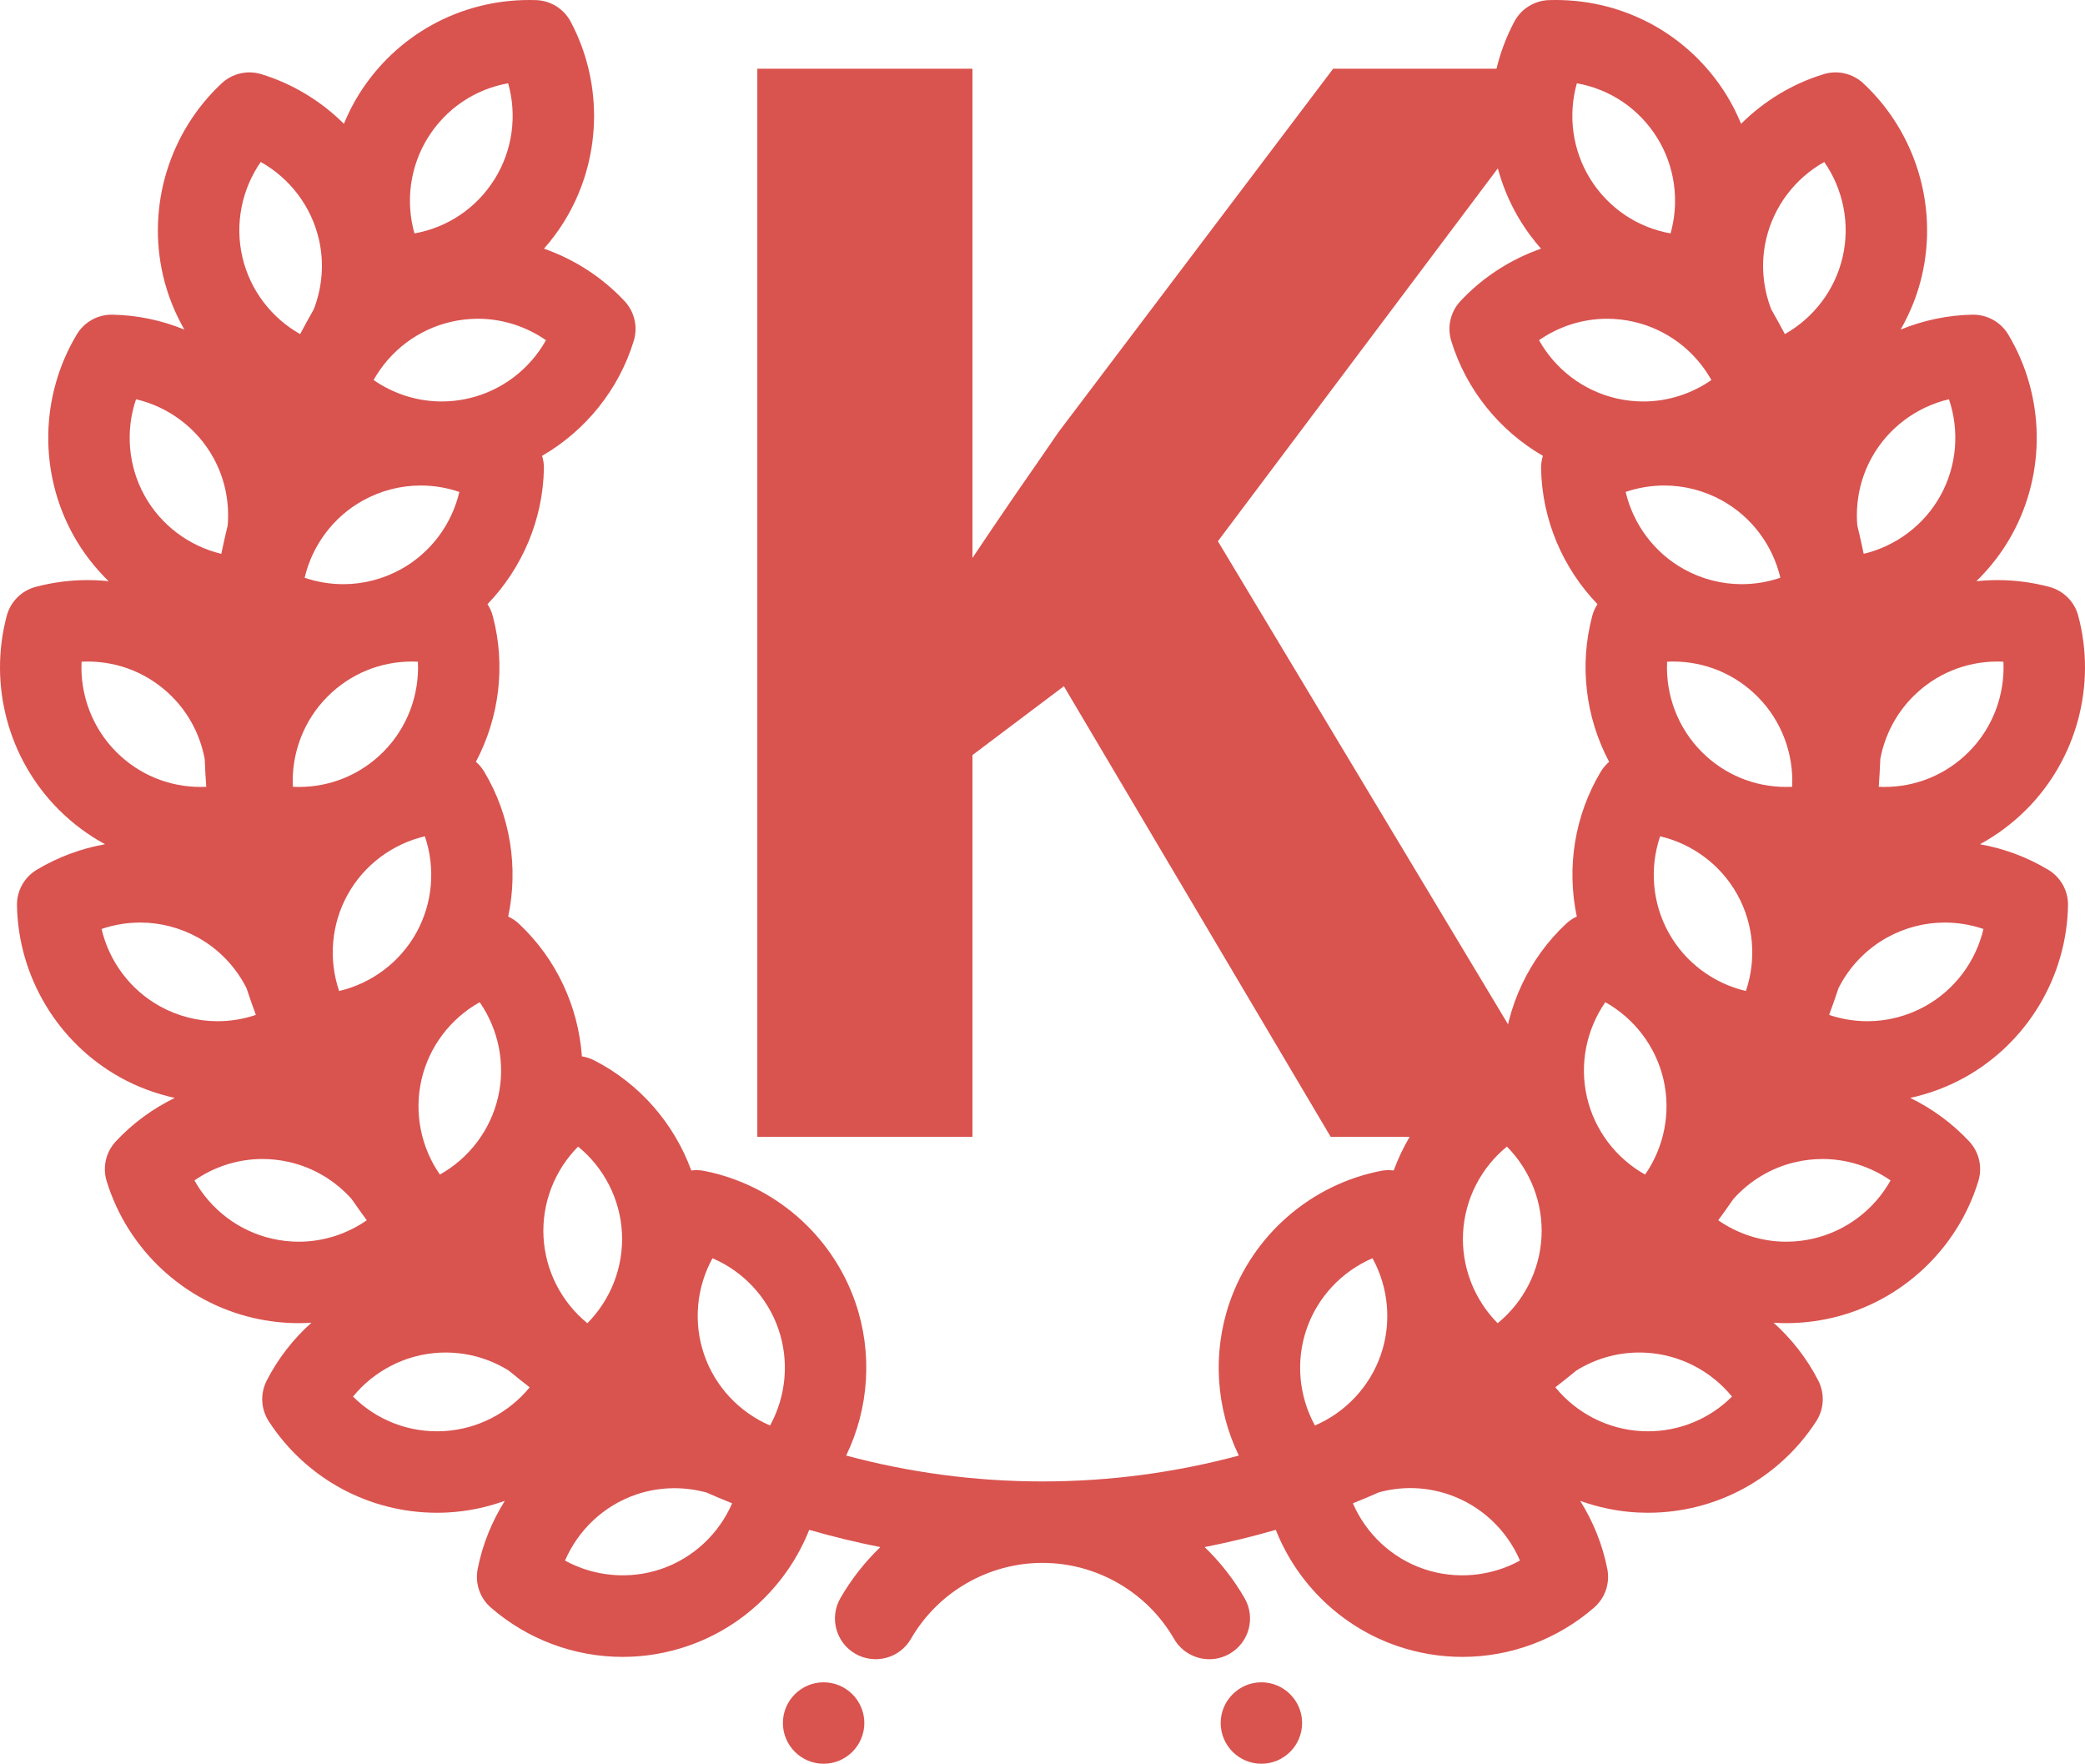
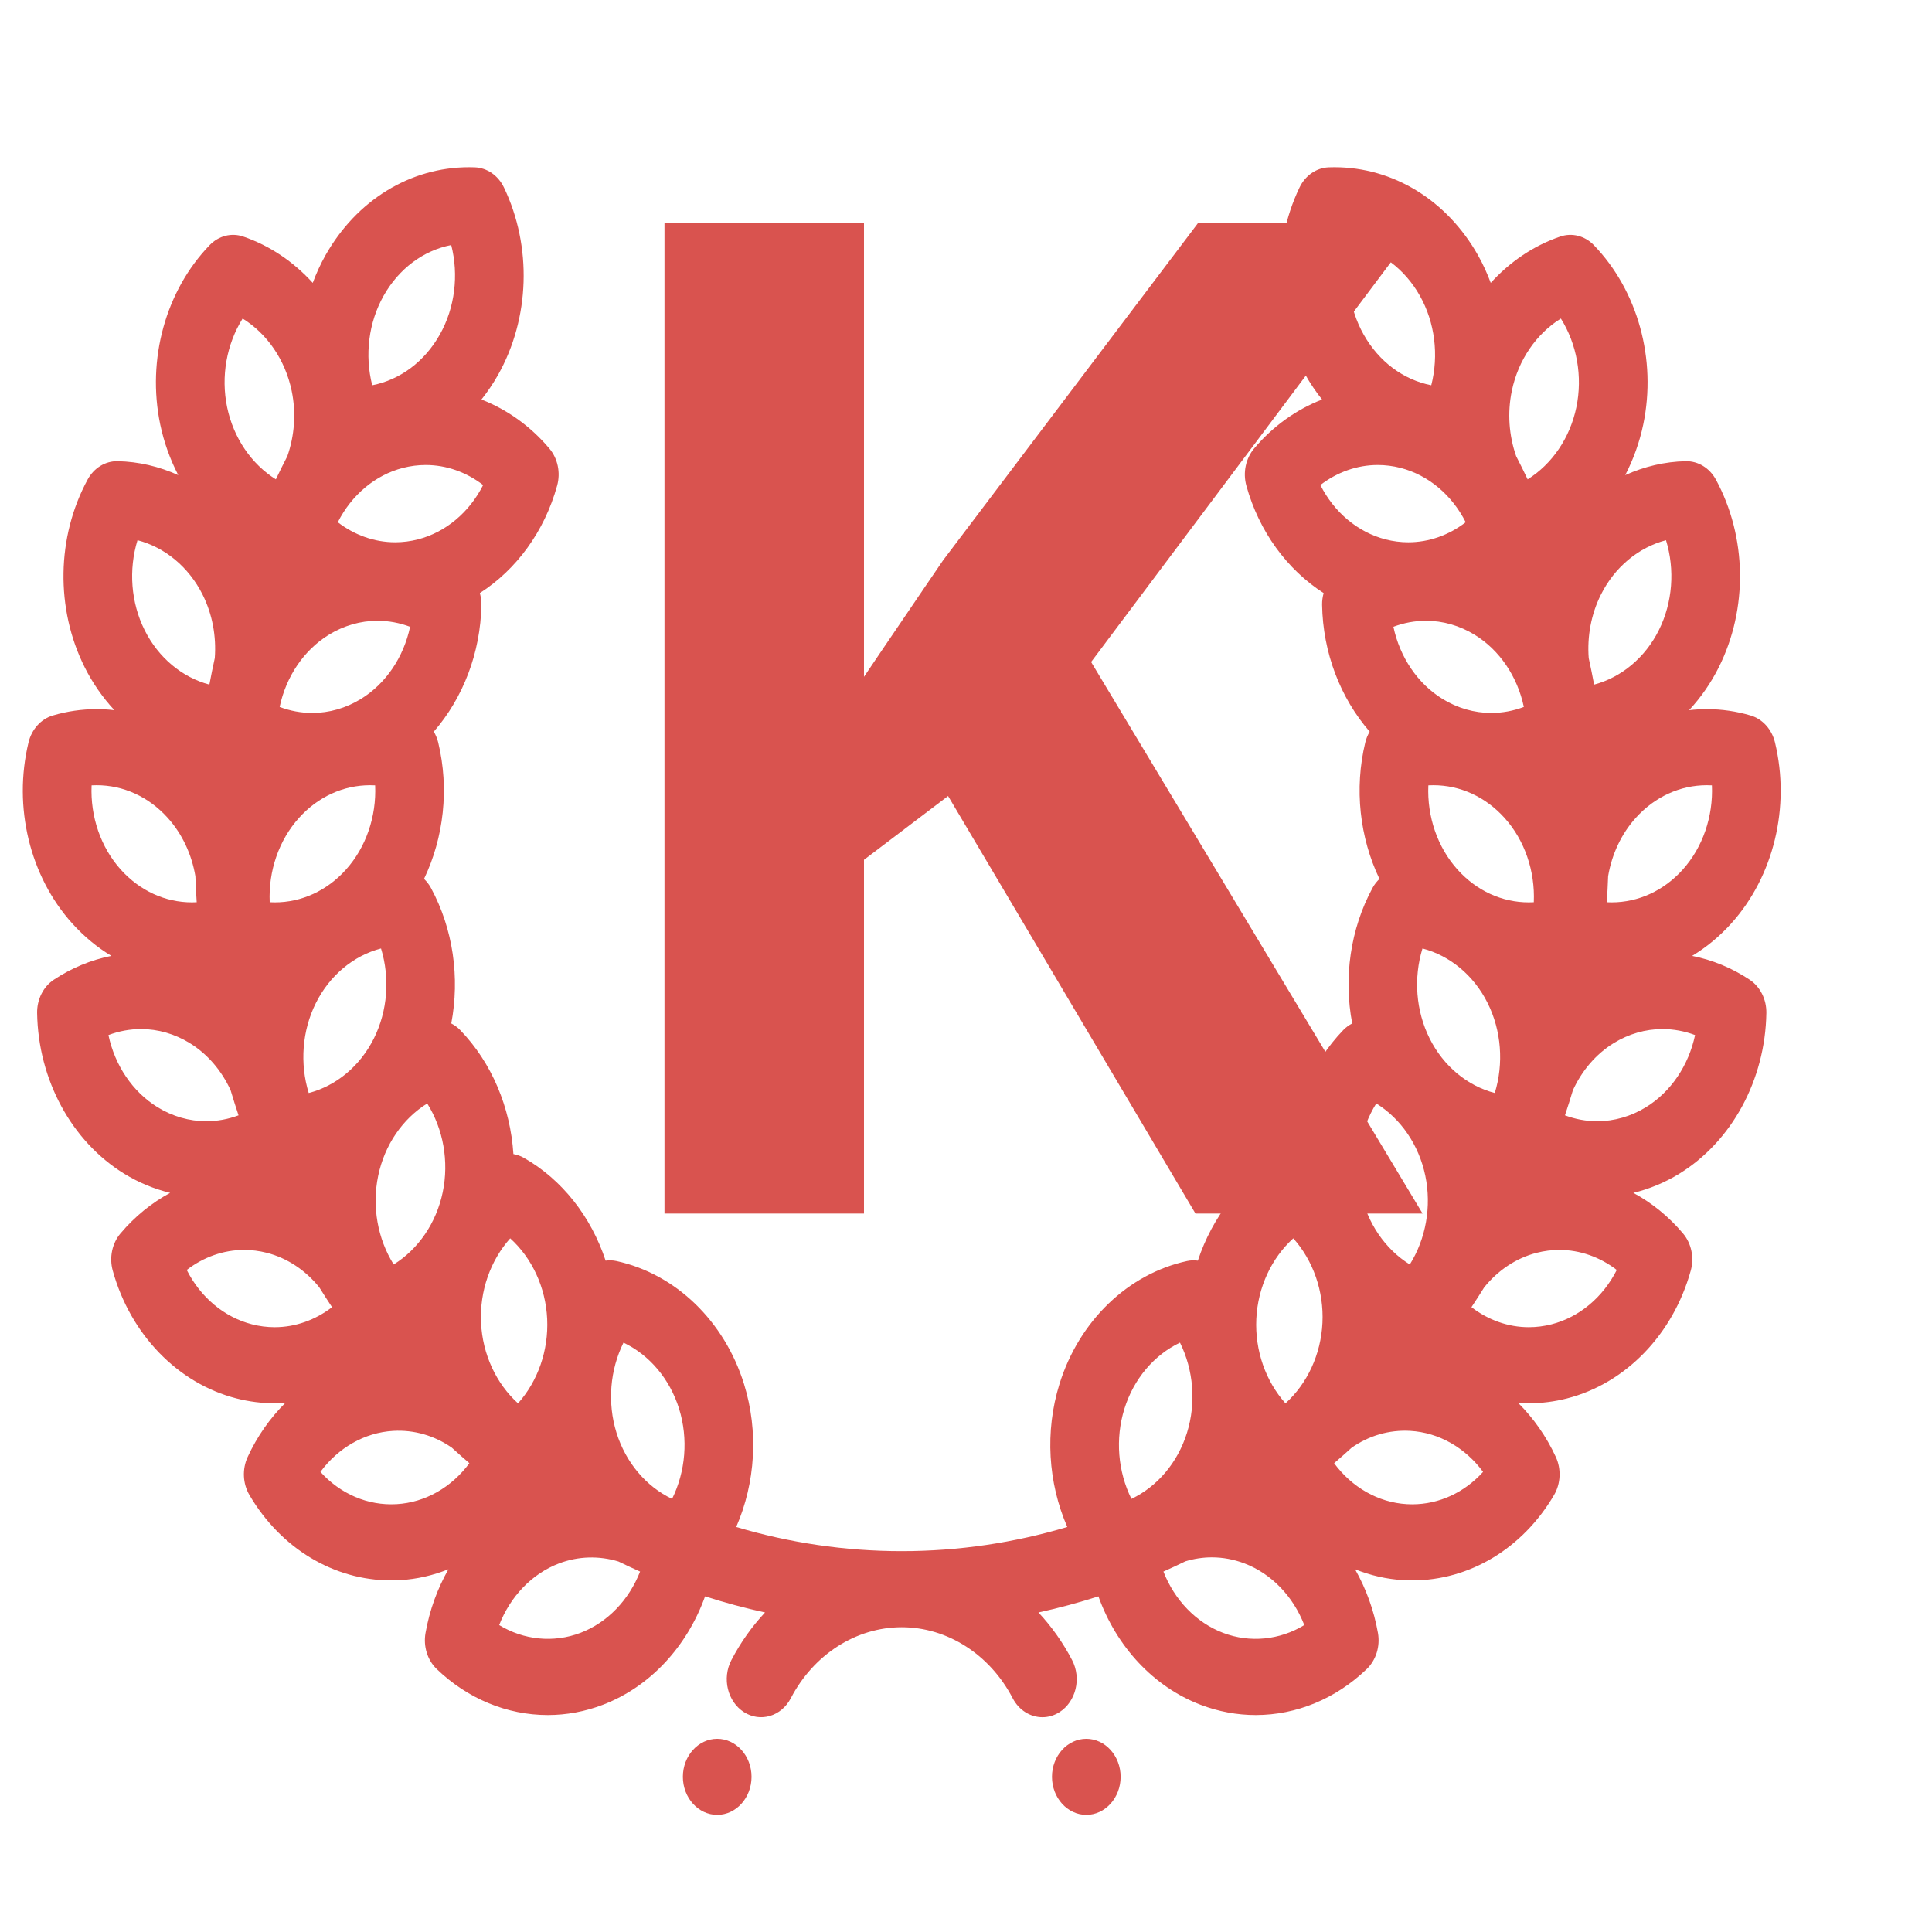
- <svg xmlns="http://www.w3.org/2000/svg" version="1.1" id="Capa_1" x="0px" y="0px" viewBox="0 0 64 54.136" xml:space="preserve" width="64" height="54.136">
-   <defs id="defs1680" />
-   <g id="g1645" transform="matrix(0.1249996,0,0,0.1249996,-1.5379844e-4,-4.93211)" style="fill:#d9534f;fill-opacity:1">
-     <g id="g1643" style="fill:#d9534f;fill-opacity:1">
-       <g id="g1641" style="fill:#d9534f;fill-opacity:1">
-         <path d="m 502.977,253.031 c -5.18,-3.106 -10.867,-5.221 -16.769,-6.27 4.127,-2.242 7.955,-5.087 11.37,-8.5 12.403,-12.404 17.294,-30.646 12.763,-47.607 -0.924,-3.457 -3.623,-6.157 -7.08,-7.081 -4.154,-1.109 -8.447,-1.672 -12.757,-1.672 -1.74,0 -3.467,0.096 -5.176,0.272 3.379,-3.297 6.324,-7.081 8.668,-11.312 8.504,-15.342 8.178,-34.225 -0.852,-49.279 -1.84,-3.069 -5.188,-4.908 -8.758,-4.855 -6.148,0.112 -12.12,1.401 -17.661,3.659 2.359,-4.118 4.158,-8.588 5.252,-13.324 3.945,-17.091 -1.574,-35.152 -14.403,-47.136 -2.615,-2.442 -6.336,-3.301 -9.758,-2.254 -7.76,2.379 -14.669,6.628 -20.263,12.182 -1.027,-2.483 -2.24,-4.906 -3.688,-7.223 -9.066,-14.511 -24.708,-23.174 -41.838,-23.174 -0.559,0 -1.119,0.01 -1.678,0.028 -3.578,0.122 -6.816,2.146 -8.494,5.308 -8.227,15.509 -7.564,34.384 1.729,49.259 1.445,2.313 3.076,4.46 4.834,6.465 -7.465,2.617 -14.298,7.003 -19.792,12.886 -2.441,2.615 -3.301,6.337 -2.252,9.759 3.695,12.051 11.874,22.065 22.509,28.23 -0.301,0.986 -0.469,2.02 -0.449,3.081 0.23,12.603 5.33,24.484 13.856,33.343 -0.561,0.865 -1.006,1.813 -1.279,2.839 -3.254,12.181 -1.625,25.009 4.131,35.874 -0.781,0.677 -1.475,1.462 -2.02,2.373 -6.482,10.812 -8.453,23.59 -5.916,35.616 -0.936,0.438 -1.816,1.005 -2.592,1.729 -9.211,8.604 -14.628,20.346 -15.505,32.606 -1.02,0.162 -2.023,0.465 -2.969,0.948 -11.227,5.732 -19.669,15.524 -23.892,27.066 -1.025,-0.124 -2.072,-0.109 -3.115,0.095 -17.23,3.364 -31.481,15.757 -37.195,32.344 -4.283,12.44 -3.326,25.98 2.275,37.567 -15.384,4.134 -31.542,6.352 -48.213,6.352 -16.669,0 -32.827,-2.218 -48.211,-6.352 5.601,-11.586 6.557,-25.127 2.275,-37.57 -5.713,-16.585 -19.966,-28.976 -37.196,-32.34 -1.042,-0.204 -2.089,-0.218 -3.112,-0.094 -4.224,-11.544 -12.667,-21.335 -23.892,-27.067 -0.946,-0.482 -1.95,-0.785 -2.969,-0.948 -0.877,-12.261 -6.295,-24.001 -15.508,-32.607 -0.775,-0.725 -1.655,-1.291 -2.59,-1.729 2.536,-12.029 0.565,-24.808 -5.919,-35.619 -0.546,-0.911 -1.236,-1.699 -2.013,-2.378 5.753,-10.862 7.379,-23.689 4.126,-35.867 -0.273,-1.025 -0.72,-1.973 -1.279,-2.838 8.525,-8.857 13.626,-20.739 13.857,-33.343 0.02,-1.063 -0.148,-2.096 -0.448,-3.083 10.635,-6.163 18.812,-16.179 22.507,-28.228 1.049,-3.422 0.191,-7.143 -2.252,-9.758 -5.494,-5.882 -12.326,-10.268 -19.792,-12.887 1.759,-2.005 3.388,-4.151 4.833,-6.465 9.296,-14.877 9.958,-33.753 1.728,-49.26 -1.677,-3.161 -4.916,-5.185 -8.492,-5.307 -0.559,-0.019 -1.119,-0.028 -1.678,-0.028 -17.131,0 -32.771,8.663 -41.838,23.174 -1.447,2.316 -2.66,4.739 -3.688,7.223 -5.594,-5.553 -12.503,-9.802 -20.265,-12.182 -3.42,-1.049 -7.141,-0.189 -9.756,2.254 -12.83,11.984 -18.349,30.045 -14.403,47.137 1.094,4.734 2.895,9.205 5.252,13.323 -5.541,-2.258 -11.512,-3.547 -17.659,-3.659 -3.605,-0.062 -6.918,1.786 -8.758,4.854 -9.031,15.056 -9.359,33.94 -0.855,49.279 2.345,4.23 5.29,8.015 8.67,11.312 -1.708,-0.177 -3.435,-0.272 -5.176,-0.272 -4.309,0 -8.6,0.563 -12.757,1.672 -3.457,0.924 -6.157,3.624 -7.08,7.082 -4.529,16.964 0.361,35.205 12.765,47.607 3.413,3.412 7.242,6.257 11.369,8.499 -5.9,1.05 -11.589,3.164 -16.77,6.27 -3.07,1.841 -4.922,5.182 -4.856,8.761 0.323,17.555 10.054,33.742 25.394,42.243 4.19,2.322 8.698,3.994 13.347,5.016 -5.384,2.625 -10.309,6.221 -14.467,10.673 -2.442,2.615 -3.301,6.335 -2.253,9.756 5.146,16.788 18.961,29.665 36.052,33.609 3.656,0.845 7.399,1.272 11.123,1.272 1.041,0 2.076,-0.045 3.11,-0.111 -4.438,3.982 -8.198,8.77 -10.986,14.229 -1.627,3.188 -1.428,7.001 0.523,10 9.141,14.051 24.581,22.439 41.303,22.439 0.869,0 1.75,-0.023 2.616,-0.069 4.853,-0.254 9.569,-1.25 14.035,-2.857 -3.186,5.064 -5.492,10.72 -6.67,16.755 -0.687,3.513 0.557,7.124 3.26,9.47 8.986,7.798 20.472,12.094 32.337,12.094 5.453,0 10.852,-0.906 16.05,-2.695 13.698,-4.717 24.52,-15.269 29.772,-28.505 5.724,1.66 11.552,3.074 17.467,4.238 -3.792,3.657 -7.11,7.856 -9.808,12.531 -2.761,4.783 -1.121,10.899 3.662,13.66 4.784,2.76 10.899,1.121 13.661,-3.662 6.639,-11.505 19.017,-18.651 32.302,-18.651 13.285,0 25.665,7.147 32.303,18.651 1.852,3.209 5.213,5.003 8.67,5.003 1.695,0 3.416,-0.432 4.99,-1.341 4.783,-2.761 6.422,-8.876 3.662,-13.66 -2.697,-4.674 -6.016,-8.873 -9.809,-12.532 5.916,-1.163 11.745,-2.577 17.468,-4.237 5.252,13.236 16.075,23.787 29.774,28.505 5.195,1.788 10.594,2.695 16.05,2.695 0,0 0,0 0.002,0 11.866,0 23.349,-4.295 32.333,-12.095 2.703,-2.346 3.945,-5.956 3.26,-9.469 -1.178,-6.034 -3.484,-11.69 -6.67,-16.755 4.465,1.607 9.18,2.604 14.032,2.857 0.871,0.046 1.746,0.035 2.619,0.069 16.72,0 32.161,-8.389 41.303,-22.437 1.953,-3 2.152,-6.815 0.523,-10.003 -2.787,-5.458 -6.547,-10.244 -10.984,-14.228 1.033,0.066 2.068,0.111 3.109,0.111 0,0 0,0 0.002,0 3.723,0 7.465,-0.428 11.12,-1.271 17.091,-3.943 30.905,-16.821 36.055,-33.607 1.049,-3.422 0.191,-7.144 -2.252,-9.759 -4.158,-4.451 -9.084,-8.047 -14.468,-10.672 4.646,-1.021 9.154,-2.692 13.347,-5.016 15.341,-8.503 25.071,-24.69 25.392,-42.245 0.069,-3.579 -1.783,-6.919 -4.854,-8.759 z m -385.183,32.52 c 4.665,6.721 6.388,15.212 4.513,23.33 -1.875,8.121 -7.145,14.998 -14.284,18.993 -4.664,-6.72 -6.386,-15.212 -4.511,-23.331 1.874,-8.119 7.144,-14.996 14.282,-18.992 z m -32.422,-26.42 c 4.04,-7.289 11,-12.447 18.964,-14.32 2.632,7.745 1.947,16.382 -2.093,23.67 -4.041,7.289 -11.001,12.448 -18.965,14.321 -2.633,-7.745 -1.948,-16.382 2.094,-23.671 z M 73.383,232.695 c -0.49,0 -0.98,-0.013 -1.469,-0.037 -0.396,-8.171 2.643,-16.286 8.537,-22.179 5.531,-5.533 12.886,-8.579 20.707,-8.579 0.489,0 0.979,0.012 1.467,0.036 0.396,8.172 -2.642,16.288 -8.536,22.181 -5.532,5.532 -12.886,8.578 -20.706,8.578 z M 105.1,73.227 c 4.457,-7.131 11.589,-11.887 19.685,-13.318 2.227,7.875 1.092,16.471 -3.328,23.543 -4.455,7.132 -11.586,11.888 -19.683,13.319 -2.226,-7.878 -1.092,-16.473 3.326,-23.544 z m 5.64,45.259 c 2.183,-0.504 4.41,-0.759 6.623,-0.759 5.988,0 11.831,1.875 16.71,5.267 -3.996,7.14 -10.873,12.411 -18.995,14.286 -2.182,0.504 -4.408,0.76 -6.619,0.76 0,0 0,0 -0.001,0 -5.987,-0.001 -11.832,-1.876 -16.711,-5.27 3.996,-7.139 10.873,-12.409 18.993,-14.284 z m -21.608,43.867 c 4.342,-2.406 9.238,-3.679 14.163,-3.679 3.248,0 6.46,0.538 9.509,1.579 -1.872,7.966 -7.03,14.931 -14.322,18.972 -4.34,2.406 -9.236,3.678 -14.159,3.678 -3.25,0 -6.463,-0.538 -9.513,-1.58 1.871,-7.966 7.03,-14.929 14.322,-18.97 z M 64.028,79.23 c 7.138,3.994 12.408,10.871 14.283,18.993 1.338,5.798 0.834,11.781 -1.256,17.179 -1.15,2.017 -2.27,4.048 -3.348,6.096 C 66.615,117.495 61.382,110.646 59.516,102.561 57.641,94.441 59.363,85.95 64.028,79.23 Z m -30.62,58.263 c 7.962,1.873 14.923,7.029 18.964,14.317 2.853,5.146 4.023,10.965 3.545,16.668 -0.563,2.313 -1.09,4.638 -1.572,6.972 -7.913,-1.896 -14.825,-7.035 -18.844,-14.288 -4.04,-7.288 -4.726,-15.923 -2.093,-23.669 z m -13.373,64.442 c 0.488,-0.024 0.977,-0.036 1.467,-0.036 7.822,0 15.177,3.046 20.708,8.579 4.233,4.231 6.983,9.61 8.057,15.331 0.094,2.293 0.214,4.578 0.383,6.851 -0.456,0.02 -0.912,0.034 -1.37,0.034 -7.821,0 -15.176,-3.047 -20.709,-8.578 -5.893,-5.893 -8.932,-14.007 -8.536,-22.181 z M 39.26,286.54 c -7.288,-4.039 -12.446,-11.003 -14.319,-18.969 3.049,-1.041 6.261,-1.58 9.508,-1.58 4.923,0 9.82,1.272 14.163,3.68 5.193,2.879 9.297,7.246 11.911,12.397 0.736,2.217 1.504,4.418 2.313,6.601 -3.021,1.02 -6.198,1.551 -9.411,1.551 -4.923,0 -9.821,-1.272 -14.165,-3.68 z m 34.107,57.821 c -2.213,0 -4.44,-0.256 -6.625,-0.76 -8.12,-1.874 -14.997,-7.143 -18.991,-14.284 4.877,-3.393 10.719,-5.268 16.706,-5.268 2.213,0 4.441,0.256 6.625,0.76 5.989,1.383 11.298,4.616 15.276,9.08 1.211,1.756 2.447,3.492 3.711,5.208 -4.878,3.39 -10.718,5.264 -16.702,5.264 z m 35.522,46.514 c -8.438,0.443 -16.411,-2.706 -22.2,-8.483 5.174,-6.342 12.864,-10.341 21.19,-10.778 6.168,-0.321 12.079,1.279 17.075,4.413 1.682,1.391 3.392,2.747 5.117,4.084 -5.176,6.334 -12.861,10.329 -21.182,10.764 z m 33.073,-69.872 c 6.336,5.174 10.332,12.861 10.768,21.183 0.435,8.321 -2.734,16.385 -8.494,22.193 -6.336,-5.176 -10.331,-12.863 -10.768,-21.185 -0.437,-8.321 2.733,-16.383 8.494,-22.191 z m 20.472,103.699 c -7.855,2.703 -16.567,1.881 -23.68,-2.042 3.228,-7.519 9.516,-13.482 17.397,-16.196 5.639,-1.941 11.716,-2.056 17.327,-0.521 2.088,0.916 4.189,1.805 6.311,2.653 -3.239,7.478 -9.508,13.403 -17.355,16.106 z m 26.672,-35.212 c -7.518,-3.229 -13.478,-9.517 -16.191,-17.397 -2.713,-7.879 -1.888,-16.504 2.047,-23.674 7.518,3.227 13.478,9.515 16.192,17.394 2.712,7.88 1.888,16.504 -2.048,23.677 z M 490.505,201.899 c 0.49,0 0.979,0.012 1.467,0.036 0.396,8.172 -2.643,16.287 -8.535,22.181 -5.531,5.532 -12.888,8.578 -20.71,8.578 -0.457,0 -0.914,-0.014 -1.369,-0.034 0.168,-2.273 0.289,-4.557 0.383,-6.849 1.072,-5.721 3.824,-11.102 8.057,-15.334 5.53,-5.532 12.883,-8.578 20.707,-8.578 z m -30.87,-50.087 c 4.039,-7.288 11,-12.445 18.964,-14.318 2.629,7.744 1.945,16.381 -2.096,23.67 -4.018,7.251 -10.93,12.391 -18.843,14.288 -0.482,-2.335 -1.01,-4.658 -1.572,-6.972 -0.478,-5.702 0.694,-11.522 3.547,-16.668 z m -25.938,-53.59 c 1.875,-8.12 7.145,-14.997 14.28,-18.992 4.664,6.721 6.387,15.212 4.512,23.332 -1.865,8.083 -7.098,14.933 -14.189,18.937 -1.08,-2.049 -2.197,-4.08 -3.348,-6.097 -2.091,-5.399 -2.595,-11.382 -1.255,-17.18 z m -15.78,125.894 c -5.895,-5.893 -8.932,-14.009 -8.537,-22.181 0.488,-0.024 0.977,-0.036 1.467,-0.036 7.822,0 15.177,3.047 20.71,8.579 5.895,5.894 8.934,14.009 8.537,22.179 -0.488,0.025 -0.979,0.037 -1.469,0.037 -7.823,0.001 -15.176,-3.046 -20.708,-8.578 z m 10.813,58.686 c -7.963,-1.873 -14.925,-7.03 -18.966,-14.321 -4.041,-7.287 -4.725,-15.923 -2.094,-23.67 7.963,1.873 14.925,7.031 18.964,14.321 4.043,7.288 4.727,15.925 2.096,23.67 z m 8.465,-101.479 c -3.049,1.041 -6.262,1.579 -9.51,1.579 -4.924,0 -9.82,-1.271 -14.161,-3.677 -7.291,-4.042 -12.448,-11.007 -14.321,-18.973 3.049,-1.04 6.26,-1.579 9.508,-1.579 4.922,0 9.82,1.272 14.163,3.68 7.292,4.041 12.45,11.004 14.321,18.97 z M 387.22,59.908 c 8.096,1.432 15.228,6.187 19.685,13.319 4.418,7.07 5.553,15.666 3.326,23.542 -8.096,-1.433 -15.228,-6.188 -19.685,-13.319 -4.417,-7.07 -5.552,-15.665 -3.326,-23.542 z m -9.287,63.086 c 4.879,-3.392 10.724,-5.267 16.71,-5.267 2.211,0 4.439,0.255 6.623,0.759 8.121,1.875 14.999,7.146 18.993,14.285 -4.879,3.394 -10.721,5.27 -16.71,5.27 -2.211,0 -4.438,-0.256 -6.621,-0.76 -8.122,-1.876 -14.999,-7.147 -18.995,-14.287 z m 16.278,162.557 c 7.139,3.995 12.409,10.872 14.284,18.99 1.875,8.121 0.15,16.613 -4.514,23.333 -7.137,-3.995 -12.407,-10.872 -14.28,-18.993 -1.875,-8.119 -0.152,-16.61 4.51,-23.33 z M 322.899,389.49 c -3.936,-7.171 -4.762,-15.796 -2.049,-23.675 2.713,-7.88 8.674,-14.168 16.19,-17.396 3.936,7.17 4.762,15.796 2.051,23.675 -2.712,7.878 -8.673,14.167 -16.192,17.396 z m 26.675,35.212 c -7.85,-2.703 -14.118,-8.629 -17.356,-16.106 2.156,-0.862 4.291,-1.766 6.412,-2.698 2.49,-0.68 5.072,-1.04 7.688,-1.04 3.233,0 6.441,0.54 9.535,1.604 7.881,2.715 14.171,8.678 17.397,16.197 -7.113,3.925 -15.824,4.745 -23.676,2.043 z m 28.963,-81.504 c -0.434,8.319 -4.43,16.007 -10.766,21.182 -5.76,-5.809 -8.93,-13.872 -8.494,-22.193 0.435,-8.32 4.432,-16.008 10.768,-21.183 5.761,5.808 8.929,13.87 8.492,22.194 z m 26.151,47.719 c -0.521,0 -1.045,-0.014 -1.572,-0.042 -8.32,-0.435 -16.005,-4.429 -21.179,-10.766 1.727,-1.338 3.436,-2.695 5.119,-4.087 4.996,-3.134 10.904,-4.736 17.071,-4.409 8.324,0.436 16.017,4.436 21.19,10.778 -5.429,5.418 -12.795,8.526 -20.629,8.526 z m 40.574,-47.316 c -2.184,0.504 -4.41,0.76 -6.621,0.76 h -0.002 c -5.984,0 -11.825,-1.874 -16.702,-5.264 1.262,-1.716 2.498,-3.451 3.709,-5.206 3.979,-4.465 9.287,-7.699 15.278,-9.082 2.182,-0.504 4.41,-0.76 6.623,-0.76 5.986,0 11.831,1.875 16.71,5.268 -3.997,7.14 -10.873,12.41 -18.995,14.284 z m 27.482,-57.06 c -4.342,2.406 -9.238,3.679 -14.163,3.679 -3.213,0 -6.393,-0.531 -9.412,-1.551 0.809,-2.18 1.576,-4.379 2.313,-6.593 2.611,-5.154 6.717,-9.523 11.913,-12.405 4.342,-2.407 9.238,-3.68 14.163,-3.68 3.248,0 6.459,0.539 9.51,1.58 -1.874,7.967 -7.033,14.929 -14.324,18.97 z" id="path1635" style="fill:#d9534f;fill-opacity:1" />
-         <path d="m 202.251,452.55 c -5.507,0 -9.999,4.49 -9.999,9.999 0,5.508 4.492,9.998 9.999,9.998 5.507,0 9.999,-4.49 9.999,-9.998 0,-5.508 -4.492,-9.999 -9.999,-9.999 z" id="path1637" style="fill:#d9534f;fill-opacity:1" />
-         <path d="m 309.756,452.55 c -5.506,0 -9.998,4.49 -9.998,9.999 0,5.508 4.492,9.998 9.998,9.998 5.508,0 9.998,-4.49 9.998,-9.998 0,-5.508 -4.49,-9.999 -9.998,-9.999 z" id="path1639" style="fill:#d9534f;fill-opacity:1" />
+ <svg xmlns="http://www.w3.org/2000/svg" version="1.1" id="svg2" xml:space="preserve" width="64" height="64" viewBox="0 0 64 64">
+   <defs id="defs6" />
+   <g id="g10" transform="matrix(1.333333,0,0,-1.333333,-243.6184,331.1233)">
+     <g id="g1645" transform="matrix(0.08530081,0,0,-0.09451805,183.2803,247.917)" style="fill:#d9534f;fill-opacity:1">
+       <g id="g1643" style="fill:#d9534f;fill-opacity:1">
+         <g id="g1641" style="fill:#d9534f;fill-opacity:1">
+           <path d="m 502.977,253.031 c -5.18,-3.106 -10.867,-5.221 -16.769,-6.27 4.127,-2.242 7.955,-5.087 11.37,-8.5 12.403,-12.404 17.294,-30.646 12.763,-47.607 -0.924,-3.457 -3.623,-6.157 -7.08,-7.081 -4.154,-1.109 -8.447,-1.672 -12.757,-1.672 -1.74,0 -3.467,0.096 -5.176,0.272 3.379,-3.297 6.324,-7.081 8.668,-11.312 8.504,-15.342 8.178,-34.225 -0.852,-49.279 -1.84,-3.069 -5.188,-4.908 -8.758,-4.855 -6.148,0.112 -12.12,1.401 -17.661,3.659 2.359,-4.118 4.158,-8.588 5.252,-13.324 3.945,-17.091 -1.574,-35.152 -14.403,-47.136 -2.615,-2.442 -6.336,-3.301 -9.758,-2.254 -7.76,2.379 -14.669,6.628 -20.263,12.182 -1.027,-2.483 -2.24,-4.906 -3.688,-7.223 -9.066,-14.511 -24.708,-23.174 -41.838,-23.174 -0.559,0 -1.119,0.01 -1.678,0.028 -3.578,0.122 -6.816,2.146 -8.494,5.308 -8.227,15.509 -7.564,34.384 1.729,49.259 1.445,2.313 3.076,4.46 4.834,6.465 -7.465,2.617 -14.298,7.003 -19.792,12.886 -2.441,2.615 -3.301,6.337 -2.252,9.759 3.695,12.051 11.874,22.065 22.509,28.23 -0.301,0.986 -0.469,2.02 -0.449,3.081 0.23,12.603 5.33,24.484 13.856,33.343 -0.561,0.865 -1.006,1.813 -1.279,2.839 -3.254,12.181 -1.625,25.009 4.131,35.874 -0.781,0.677 -1.475,1.462 -2.02,2.373 -6.482,10.812 -8.453,23.59 -5.916,35.616 -0.936,0.438 -1.816,1.005 -2.592,1.729 -9.211,8.604 -14.628,20.346 -15.505,32.606 -1.02,0.162 -2.023,0.465 -2.969,0.948 -11.227,5.732 -19.669,15.524 -23.892,27.066 -1.025,-0.124 -2.072,-0.109 -3.115,0.095 -17.23,3.364 -31.481,15.757 -37.195,32.344 -4.283,12.44 -3.326,25.98 2.275,37.567 -15.384,4.134 -31.542,6.352 -48.213,6.352 -16.669,0 -32.827,-2.218 -48.211,-6.352 5.601,-11.586 6.557,-25.127 2.275,-37.57 -5.713,-16.585 -19.966,-28.976 -37.196,-32.34 -1.042,-0.204 -2.089,-0.218 -3.112,-0.094 -4.224,-11.544 -12.667,-21.335 -23.892,-27.067 -0.946,-0.482 -1.95,-0.785 -2.969,-0.948 -0.877,-12.261 -6.295,-24.001 -15.508,-32.607 -0.775,-0.725 -1.655,-1.291 -2.59,-1.729 2.536,-12.029 0.565,-24.808 -5.919,-35.619 -0.546,-0.911 -1.236,-1.699 -2.013,-2.378 5.753,-10.862 7.379,-23.689 4.126,-35.867 -0.273,-1.025 -0.72,-1.973 -1.279,-2.838 8.525,-8.857 13.626,-20.739 13.857,-33.343 0.02,-1.063 -0.148,-2.096 -0.448,-3.083 10.635,-6.163 18.812,-16.179 22.507,-28.228 1.049,-3.422 0.191,-7.143 -2.252,-9.758 -5.494,-5.882 -12.326,-10.268 -19.792,-12.887 1.759,-2.005 3.388,-4.151 4.833,-6.465 9.296,-14.877 9.958,-33.753 1.728,-49.26 -1.677,-3.161 -4.916,-5.185 -8.492,-5.307 -0.559,-0.019 -1.119,-0.028 -1.678,-0.028 -17.131,0 -32.771,8.663 -41.838,23.174 -1.447,2.316 -2.66,4.739 -3.688,7.223 -5.594,-5.553 -12.503,-9.802 -20.265,-12.182 -3.42,-1.049 -7.141,-0.189 -9.756,2.254 -12.83,11.984 -18.349,30.045 -14.403,47.137 1.094,4.734 2.895,9.205 5.252,13.323 -5.541,-2.258 -11.512,-3.547 -17.659,-3.659 -3.605,-0.062 -6.918,1.786 -8.758,4.854 -9.031,15.056 -9.359,33.94 -0.855,49.279 2.345,4.23 5.29,8.015 8.67,11.312 -1.708,-0.177 -3.435,-0.272 -5.176,-0.272 -4.309,0 -8.6,0.563 -12.757,1.672 -3.457,0.924 -6.157,3.624 -7.08,7.082 -4.529,16.964 0.361,35.205 12.765,47.607 3.413,3.412 7.242,6.257 11.369,8.499 -5.9,1.05 -11.589,3.164 -16.77,6.27 -3.07,1.841 -4.922,5.182 -4.856,8.761 0.323,17.555 10.054,33.742 25.394,42.243 4.19,2.322 8.698,3.994 13.347,5.016 -5.384,2.625 -10.309,6.221 -14.467,10.673 -2.442,2.615 -3.301,6.335 -2.253,9.756 5.146,16.788 18.961,29.665 36.052,33.609 3.656,0.845 7.399,1.272 11.123,1.272 1.041,0 2.076,-0.045 3.11,-0.111 -4.438,3.982 -8.198,8.77 -10.986,14.229 -1.627,3.188 -1.428,7.001 0.523,10 9.141,14.051 24.581,22.439 41.303,22.439 0.869,0 1.75,-0.023 2.616,-0.069 4.853,-0.254 9.569,-1.25 14.035,-2.857 -3.186,5.064 -5.492,10.72 -6.67,16.755 -0.687,3.513 0.557,7.124 3.26,9.47 8.986,7.798 20.472,12.094 32.337,12.094 5.453,0 10.852,-0.906 16.05,-2.695 13.698,-4.717 24.52,-15.269 29.772,-28.505 5.724,1.66 11.552,3.074 17.467,4.238 -3.792,3.657 -7.11,7.856 -9.808,12.531 -2.761,4.783 -1.121,10.899 3.662,13.66 4.784,2.76 10.899,1.121 13.661,-3.662 6.639,-11.505 19.017,-18.651 32.302,-18.651 13.285,0 25.665,7.147 32.303,18.651 1.852,3.209 5.213,5.003 8.67,5.003 1.695,0 3.416,-0.432 4.99,-1.341 4.783,-2.761 6.422,-8.876 3.662,-13.66 -2.697,-4.674 -6.016,-8.873 -9.809,-12.532 5.916,-1.163 11.745,-2.577 17.468,-4.237 5.252,13.236 16.075,23.787 29.774,28.505 5.195,1.788 10.594,2.695 16.05,2.695 0,0 0,0 0.002,0 11.866,0 23.349,-4.295 32.333,-12.095 2.703,-2.346 3.945,-5.956 3.26,-9.469 -1.178,-6.034 -3.484,-11.69 -6.67,-16.755 4.465,1.607 9.18,2.604 14.032,2.857 0.871,0.046 1.746,0.035 2.619,0.069 16.72,0 32.161,-8.389 41.303,-22.437 1.953,-3 2.152,-6.815 0.523,-10.003 -2.787,-5.458 -6.547,-10.244 -10.984,-14.228 1.033,0.066 2.068,0.111 3.109,0.111 0,0 0,0 0.002,0 3.723,0 7.465,-0.428 11.12,-1.271 17.091,-3.943 30.905,-16.821 36.055,-33.607 1.049,-3.422 0.191,-7.144 -2.252,-9.759 -4.158,-4.451 -9.084,-8.047 -14.468,-10.672 4.646,-1.021 9.154,-2.692 13.347,-5.016 15.341,-8.503 25.071,-24.69 25.392,-42.245 0.069,-3.579 -1.783,-6.919 -4.854,-8.759 z m -385.183,32.52 c 4.665,6.721 6.388,15.212 4.513,23.33 -1.875,8.121 -7.145,14.998 -14.284,18.993 -4.664,-6.72 -6.386,-15.212 -4.511,-23.331 1.874,-8.119 7.144,-14.996 14.282,-18.992 z m -32.422,-26.42 c 4.04,-7.289 11,-12.447 18.964,-14.32 2.632,7.745 1.947,16.382 -2.093,23.67 -4.041,7.289 -11.001,12.448 -18.965,14.321 -2.633,-7.745 -1.948,-16.382 2.094,-23.671 z M 73.383,232.695 c -0.49,0 -0.98,-0.013 -1.469,-0.037 -0.396,-8.171 2.643,-16.286 8.537,-22.179 5.531,-5.533 12.886,-8.579 20.707,-8.579 0.489,0 0.979,0.012 1.467,0.036 0.396,8.172 -2.642,16.288 -8.536,22.181 -5.532,5.532 -12.886,8.578 -20.706,8.578 z M 105.1,73.227 c 4.457,-7.131 11.589,-11.887 19.685,-13.318 2.227,7.875 1.092,16.471 -3.328,23.543 -4.455,7.132 -11.586,11.888 -19.683,13.319 -2.226,-7.878 -1.092,-16.473 3.326,-23.544 z m 5.64,45.259 c 2.183,-0.504 4.41,-0.759 6.623,-0.759 5.988,0 11.831,1.875 16.71,5.267 -3.996,7.14 -10.873,12.411 -18.995,14.286 -2.182,0.504 -4.408,0.76 -6.619,0.76 0,0 0,0 -0.001,0 -5.987,-0.001 -11.832,-1.876 -16.711,-5.27 3.996,-7.139 10.873,-12.409 18.993,-14.284 z m -21.608,43.867 c 4.342,-2.406 9.238,-3.679 14.163,-3.679 3.248,0 6.46,0.538 9.509,1.579 -1.872,7.966 -7.03,14.931 -14.322,18.972 -4.34,2.406 -9.236,3.678 -14.159,3.678 -3.25,0 -6.463,-0.538 -9.513,-1.58 1.871,-7.966 7.03,-14.929 14.322,-18.97 z M 64.028,79.23 c 7.138,3.994 12.408,10.871 14.283,18.993 1.338,5.798 0.834,11.781 -1.256,17.179 -1.15,2.017 -2.27,4.048 -3.348,6.096 C 66.615,117.495 61.382,110.646 59.516,102.561 57.641,94.441 59.363,85.95 64.028,79.23 Z m -30.62,58.263 c 7.962,1.873 14.923,7.029 18.964,14.317 2.853,5.146 4.023,10.965 3.545,16.668 -0.563,2.313 -1.09,4.638 -1.572,6.972 -7.913,-1.896 -14.825,-7.035 -18.844,-14.288 -4.04,-7.288 -4.726,-15.923 -2.093,-23.669 z m -13.373,64.442 c 0.488,-0.024 0.977,-0.036 1.467,-0.036 7.822,0 15.177,3.046 20.708,8.579 4.233,4.231 6.983,9.61 8.057,15.331 0.094,2.293 0.214,4.578 0.383,6.851 -0.456,0.02 -0.912,0.034 -1.37,0.034 -7.821,0 -15.176,-3.047 -20.709,-8.578 -5.893,-5.893 -8.932,-14.007 -8.536,-22.181 z M 39.26,286.54 c -7.288,-4.039 -12.446,-11.003 -14.319,-18.969 3.049,-1.041 6.261,-1.58 9.508,-1.58 4.923,0 9.82,1.272 14.163,3.68 5.193,2.879 9.297,7.246 11.911,12.397 0.736,2.217 1.504,4.418 2.313,6.601 -3.021,1.02 -6.198,1.551 -9.411,1.551 -4.923,0 -9.821,-1.272 -14.165,-3.68 z m 34.107,57.821 c -2.213,0 -4.44,-0.256 -6.625,-0.76 -8.12,-1.874 -14.997,-7.143 -18.991,-14.284 4.877,-3.393 10.719,-5.268 16.706,-5.268 2.213,0 4.441,0.256 6.625,0.76 5.989,1.383 11.298,4.616 15.276,9.08 1.211,1.756 2.447,3.492 3.711,5.208 -4.878,3.39 -10.718,5.264 -16.702,5.264 z m 35.522,46.514 c -8.438,0.443 -16.411,-2.706 -22.2,-8.483 5.174,-6.342 12.864,-10.341 21.19,-10.778 6.168,-0.321 12.079,1.279 17.075,4.413 1.682,1.391 3.392,2.747 5.117,4.084 -5.176,6.334 -12.861,10.329 -21.182,10.764 z m 33.073,-69.872 c 6.336,5.174 10.332,12.861 10.768,21.183 0.435,8.321 -2.734,16.385 -8.494,22.193 -6.336,-5.176 -10.331,-12.863 -10.768,-21.185 -0.437,-8.321 2.733,-16.383 8.494,-22.191 z m 20.472,103.699 c -7.855,2.703 -16.567,1.881 -23.68,-2.042 3.228,-7.519 9.516,-13.482 17.397,-16.196 5.639,-1.941 11.716,-2.056 17.327,-0.521 2.088,0.916 4.189,1.805 6.311,2.653 -3.239,7.478 -9.508,13.403 -17.355,16.106 z m 26.672,-35.212 c -7.518,-3.229 -13.478,-9.517 -16.191,-17.397 -2.713,-7.879 -1.888,-16.504 2.047,-23.674 7.518,3.227 13.478,9.515 16.192,17.394 2.712,7.88 1.888,16.504 -2.048,23.677 z M 490.505,201.899 c 0.49,0 0.979,0.012 1.467,0.036 0.396,8.172 -2.643,16.287 -8.535,22.181 -5.531,5.532 -12.888,8.578 -20.71,8.578 -0.457,0 -0.914,-0.014 -1.369,-0.034 0.168,-2.273 0.289,-4.557 0.383,-6.849 1.072,-5.721 3.824,-11.102 8.057,-15.334 5.53,-5.532 12.883,-8.578 20.707,-8.578 z m -30.87,-50.087 c 4.039,-7.288 11,-12.445 18.964,-14.318 2.629,7.744 1.945,16.381 -2.096,23.67 -4.018,7.251 -10.93,12.391 -18.843,14.288 -0.482,-2.335 -1.01,-4.658 -1.572,-6.972 -0.478,-5.702 0.694,-11.522 3.547,-16.668 z m -25.938,-53.59 c 1.875,-8.12 7.145,-14.997 14.28,-18.992 4.664,6.721 6.387,15.212 4.512,23.332 -1.865,8.083 -7.098,14.933 -14.189,18.937 -1.08,-2.049 -2.197,-4.08 -3.348,-6.097 -2.091,-5.399 -2.595,-11.382 -1.255,-17.18 z m -15.78,125.894 c -5.895,-5.893 -8.932,-14.009 -8.537,-22.181 0.488,-0.024 0.977,-0.036 1.467,-0.036 7.822,0 15.177,3.047 20.71,8.579 5.895,5.894 8.934,14.009 8.537,22.179 -0.488,0.025 -0.979,0.037 -1.469,0.037 -7.823,0.001 -15.176,-3.046 -20.708,-8.578 z m 10.813,58.686 c -7.963,-1.873 -14.925,-7.03 -18.966,-14.321 -4.041,-7.287 -4.725,-15.923 -2.094,-23.67 7.963,1.873 14.925,7.031 18.964,14.321 4.043,7.288 4.727,15.925 2.096,23.67 z m 8.465,-101.479 c -3.049,1.041 -6.262,1.579 -9.51,1.579 -4.924,0 -9.82,-1.271 -14.161,-3.677 -7.291,-4.042 -12.448,-11.007 -14.321,-18.973 3.049,-1.04 6.26,-1.579 9.508,-1.579 4.922,0 9.82,1.272 14.163,3.68 7.292,4.041 12.45,11.004 14.321,18.97 z M 387.22,59.908 c 8.096,1.432 15.228,6.187 19.685,13.319 4.418,7.07 5.553,15.666 3.326,23.542 -8.096,-1.433 -15.228,-6.188 -19.685,-13.319 -4.417,-7.07 -5.552,-15.665 -3.326,-23.542 z m -9.287,63.086 c 4.879,-3.392 10.724,-5.267 16.71,-5.267 2.211,0 4.439,0.255 6.623,0.759 8.121,1.875 14.999,7.146 18.993,14.285 -4.879,3.394 -10.721,5.27 -16.71,5.27 -2.211,0 -4.438,-0.256 -6.621,-0.76 -8.122,-1.876 -14.999,-7.147 -18.995,-14.287 z m 16.278,162.557 c 7.139,3.995 12.409,10.872 14.284,18.99 1.875,8.121 0.15,16.613 -4.514,23.333 -7.137,-3.995 -12.407,-10.872 -14.28,-18.993 -1.875,-8.119 -0.152,-16.61 4.51,-23.33 z M 322.899,389.49 c -3.936,-7.171 -4.762,-15.796 -2.049,-23.675 2.713,-7.88 8.674,-14.168 16.19,-17.396 3.936,7.17 4.762,15.796 2.051,23.675 -2.712,7.878 -8.673,14.167 -16.192,17.396 z m 26.675,35.212 c -7.85,-2.703 -14.118,-8.629 -17.356,-16.106 2.156,-0.862 4.291,-1.766 6.412,-2.698 2.49,-0.68 5.072,-1.04 7.688,-1.04 3.233,0 6.441,0.54 9.535,1.604 7.881,2.715 14.171,8.678 17.397,16.197 -7.113,3.925 -15.824,4.745 -23.676,2.043 z m 28.963,-81.504 c -0.434,8.319 -4.43,16.007 -10.766,21.182 -5.76,-5.809 -8.93,-13.872 -8.494,-22.193 0.435,-8.32 4.432,-16.008 10.768,-21.183 5.761,5.808 8.929,13.87 8.492,22.194 z m 26.151,47.719 c -0.521,0 -1.045,-0.014 -1.572,-0.042 -8.32,-0.435 -16.005,-4.429 -21.179,-10.766 1.727,-1.338 3.436,-2.695 5.119,-4.087 4.996,-3.134 10.904,-4.736 17.071,-4.409 8.324,0.436 16.017,4.436 21.19,10.778 -5.429,5.418 -12.795,8.526 -20.629,8.526 z m 40.574,-47.316 c -2.184,0.504 -4.41,0.76 -6.621,0.76 h -0.002 c -5.984,0 -11.825,-1.874 -16.702,-5.264 1.262,-1.716 2.498,-3.451 3.709,-5.206 3.979,-4.465 9.287,-7.699 15.278,-9.082 2.182,-0.504 4.41,-0.76 6.623,-0.76 5.986,0 11.831,1.875 16.71,5.268 -3.997,7.14 -10.873,12.41 -18.995,14.284 z m 27.482,-57.06 c -4.342,2.406 -9.238,3.679 -14.163,3.679 -3.213,0 -6.393,-0.531 -9.412,-1.551 0.809,-2.18 1.576,-4.379 2.313,-6.593 2.611,-5.154 6.717,-9.523 11.913,-12.405 4.342,-2.407 9.238,-3.68 14.163,-3.68 3.248,0 6.459,0.539 9.51,1.58 -1.874,7.967 -7.033,14.929 -14.324,18.97 z" id="path1635" style="fill:#d9534f;fill-opacity:1" />
+           <path d="m 202.251,452.55 c -5.507,0 -9.999,4.49 -9.999,9.999 0,5.508 4.492,9.998 9.999,9.998 5.507,0 9.999,-4.49 9.999,-9.998 0,-5.508 -4.492,-9.999 -9.999,-9.999 z" id="path1637" style="fill:#d9534f;fill-opacity:1" />
+           <path d="m 309.756,452.55 c -5.506,0 -9.998,4.49 -9.998,9.999 0,5.508 4.492,9.998 9.998,9.998 5.508,0 9.998,-4.49 9.998,-9.998 0,-5.508 -4.49,-9.999 -9.998,-9.999 z" id="path1639" style="fill:#d9534f;fill-opacity:1" />
+         </g>
      </g>
    </g>
+     <text xml:space="preserve" style="font-style:normal;font-variant:normal;font-weight:bold;font-stretch:normal;font-size:22.412px;line-height:1.25;font-family:sans-serif;-inkscape-font-specification:'sans-serif Bold';letter-spacing:0px;word-spacing:0px;fill:#d9534f;fill-opacity:1;stroke:none;stroke-width:0.084" x="201.077" y="-212.97" id="text4438" transform="scale(0.976059,-1.024528)">
+       <tspan id="tspan4436" x="201.077" y="-212.97" style="font-style:normal;font-variant:normal;font-weight:bold;font-stretch:normal;font-size:33.618px;font-family:Dyuthi;-inkscape-font-specification:'Dyuthi Bold';fill:#d9534f;fill-opacity:1;stroke-width:0.084">K</tspan>
+     </text>
  </g>
-   <g id="g1647" transform="translate(-224.002,-228.934)" />
-   <g id="g1649" transform="translate(-224.002,-228.934)" />
-   <g id="g1651" transform="translate(-224.002,-228.934)" />
-   <g id="g1653" transform="translate(-224.002,-228.934)" />
-   <g id="g1655" transform="translate(-224.002,-228.934)" />
-   <g id="g1657" transform="translate(-224.002,-228.934)" />
-   <g id="g1659" transform="translate(-224.002,-228.934)" />
-   <g id="g1661" transform="translate(-224.002,-228.934)" />
-   <g id="g1663" transform="translate(-224.002,-228.934)" />
-   <g id="g1665" transform="translate(-224.002,-228.934)" />
-   <g id="g1667" transform="translate(-224.002,-228.934)" />
-   <g id="g1669" transform="translate(-224.002,-228.934)" />
-   <g id="g1671" transform="translate(-224.002,-228.934)" />
-   <g id="g1673" transform="translate(-224.002,-228.934)" />
-   <g id="g1675" transform="translate(-224.002,-228.934)" />
-   <text xml:space="preserve" style="font-style:normal;font-variant:normal;font-weight:bold;font-stretch:normal;font-size:29.883px;line-height:1.25;font-family:sans-serif;-inkscape-font-specification:'sans-serif Bold';letter-spacing:0px;word-spacing:0px;fill:#d9534f;fill-opacity:1;stroke:none;stroke-width:0.112;" x="19.784" y="34.056" id="text4438" transform="scale(0.976059,1.024528)">
-     <tspan id="tspan4436" x="19.784" y="34.056" style="font-style:normal;font-variant:normal;font-weight:bold;font-stretch:normal;font-size:44.824px;font-family:Dyuthi;-inkscape-font-specification:'Dyuthi Bold';stroke-width:0.112;fill:#d9534f;fill-opacity:1;">K</tspan>
-   </text>
</svg>
